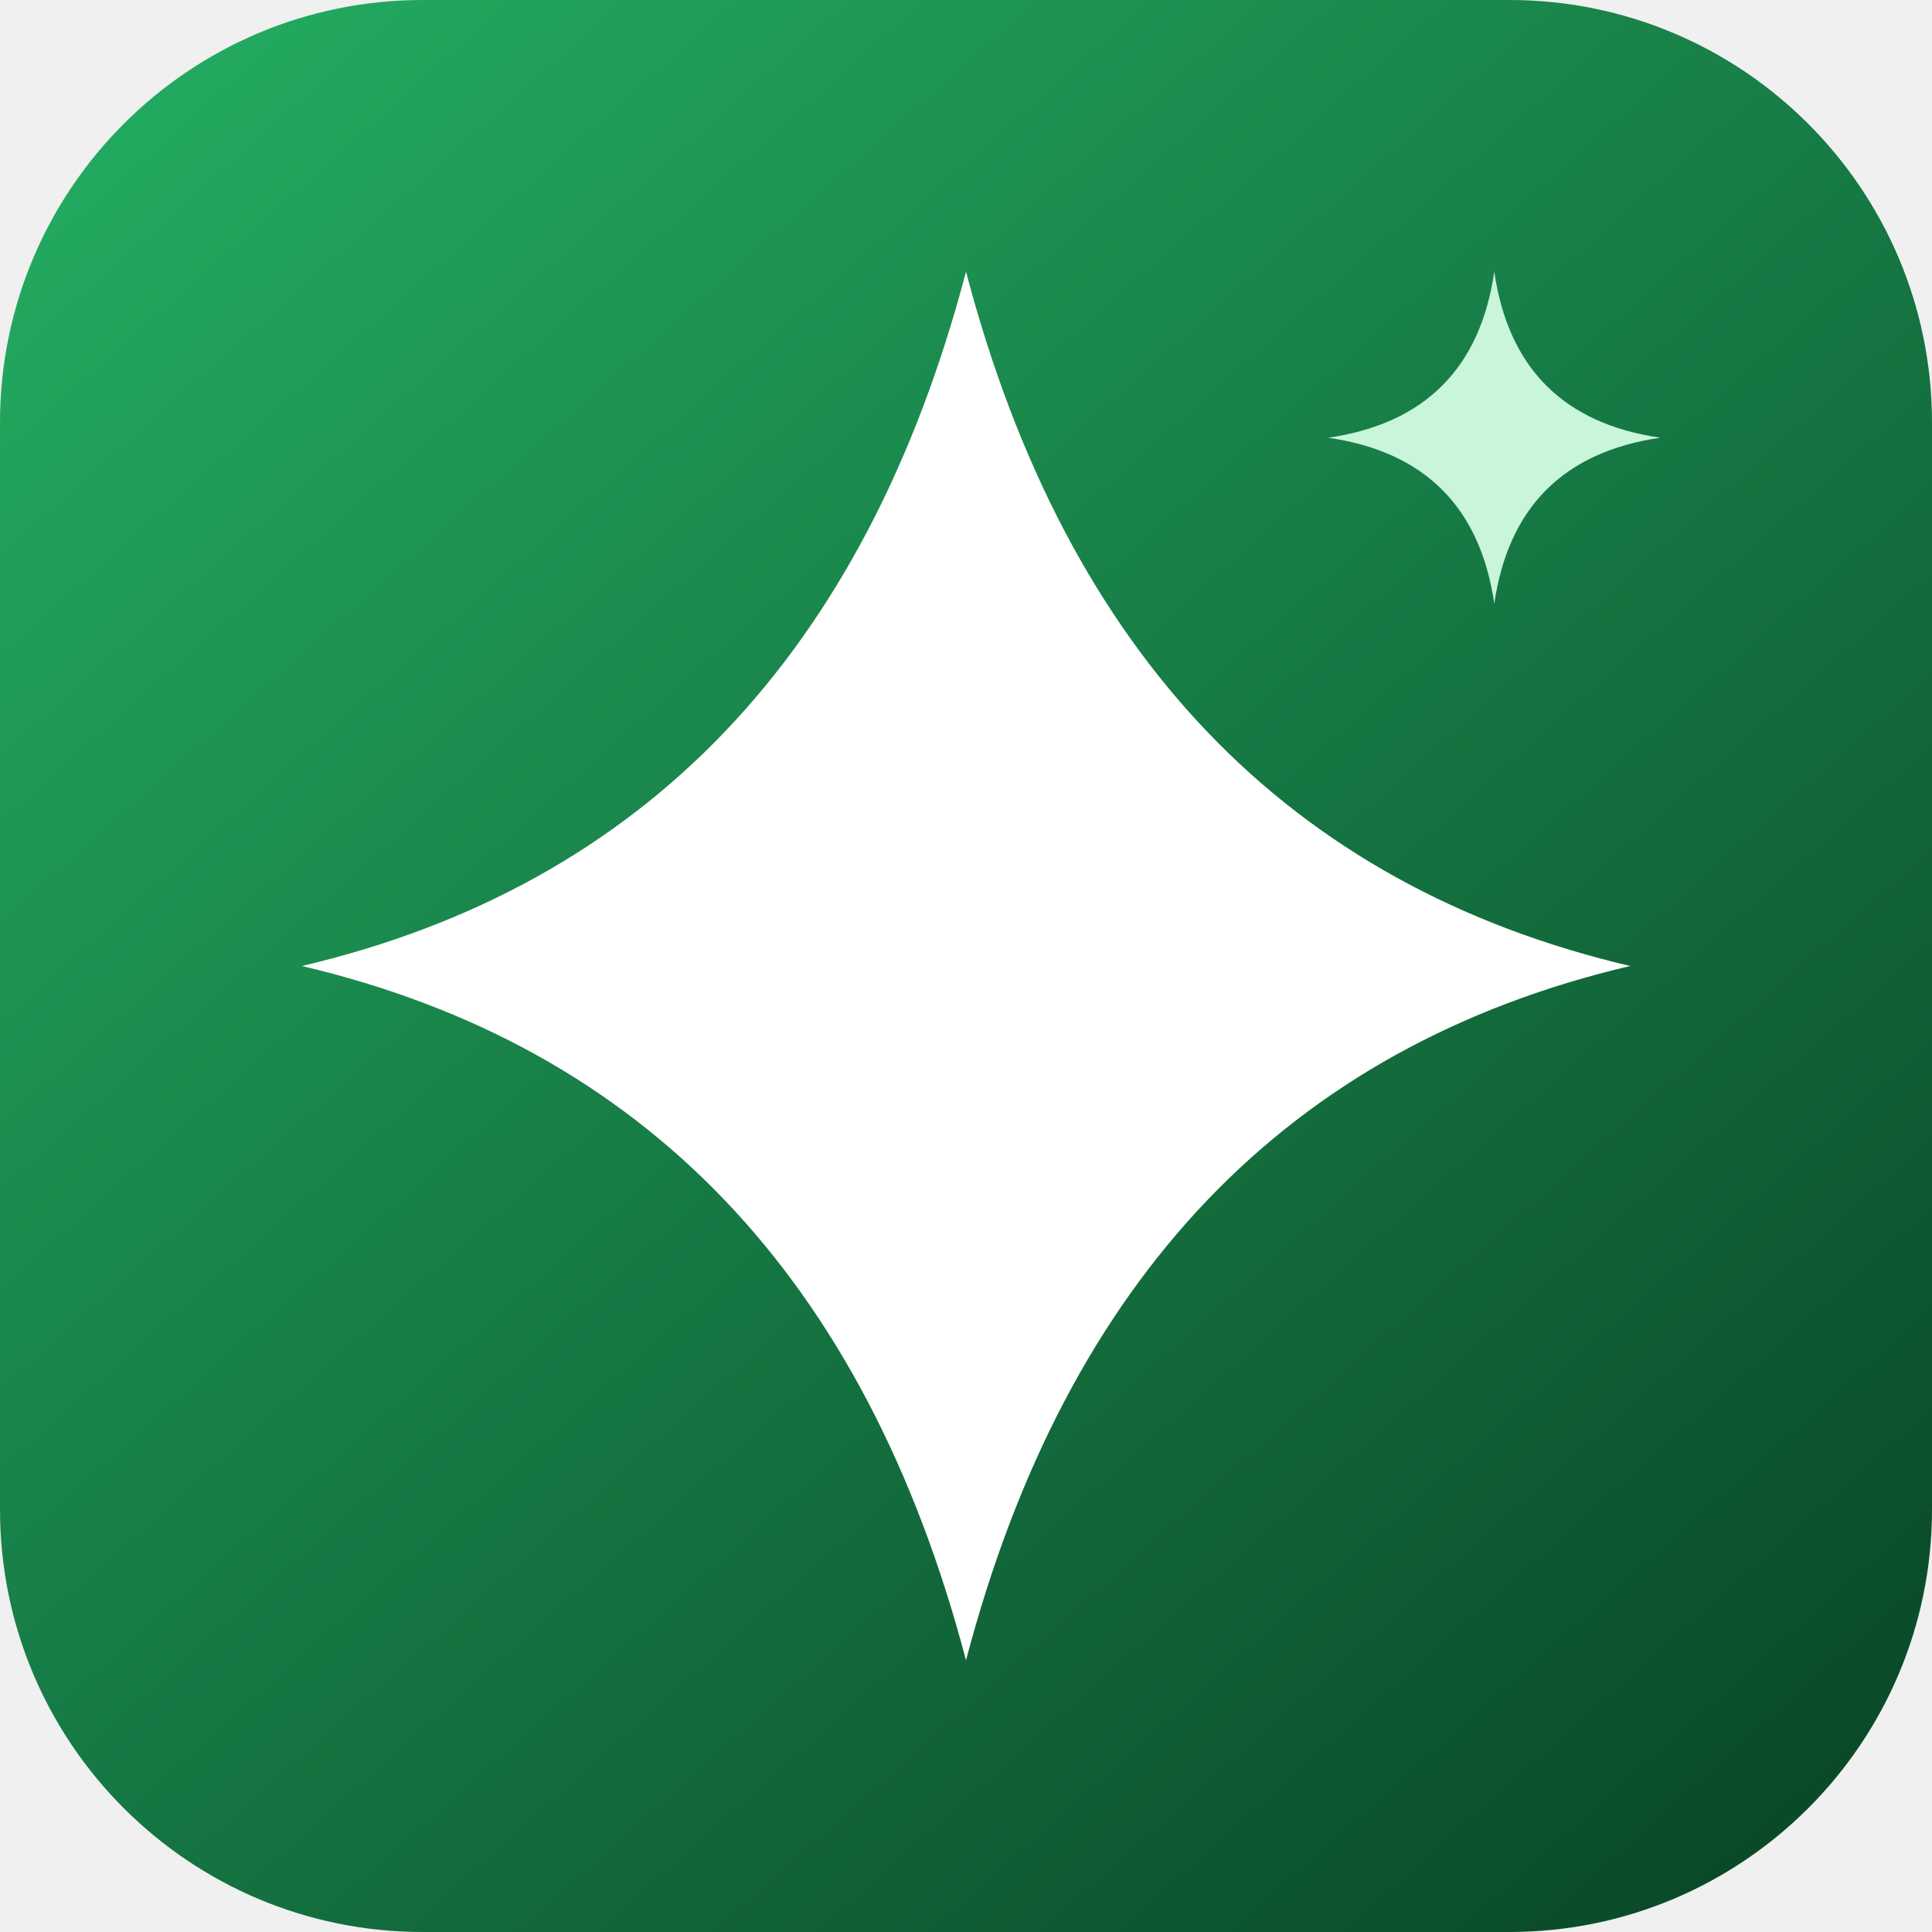
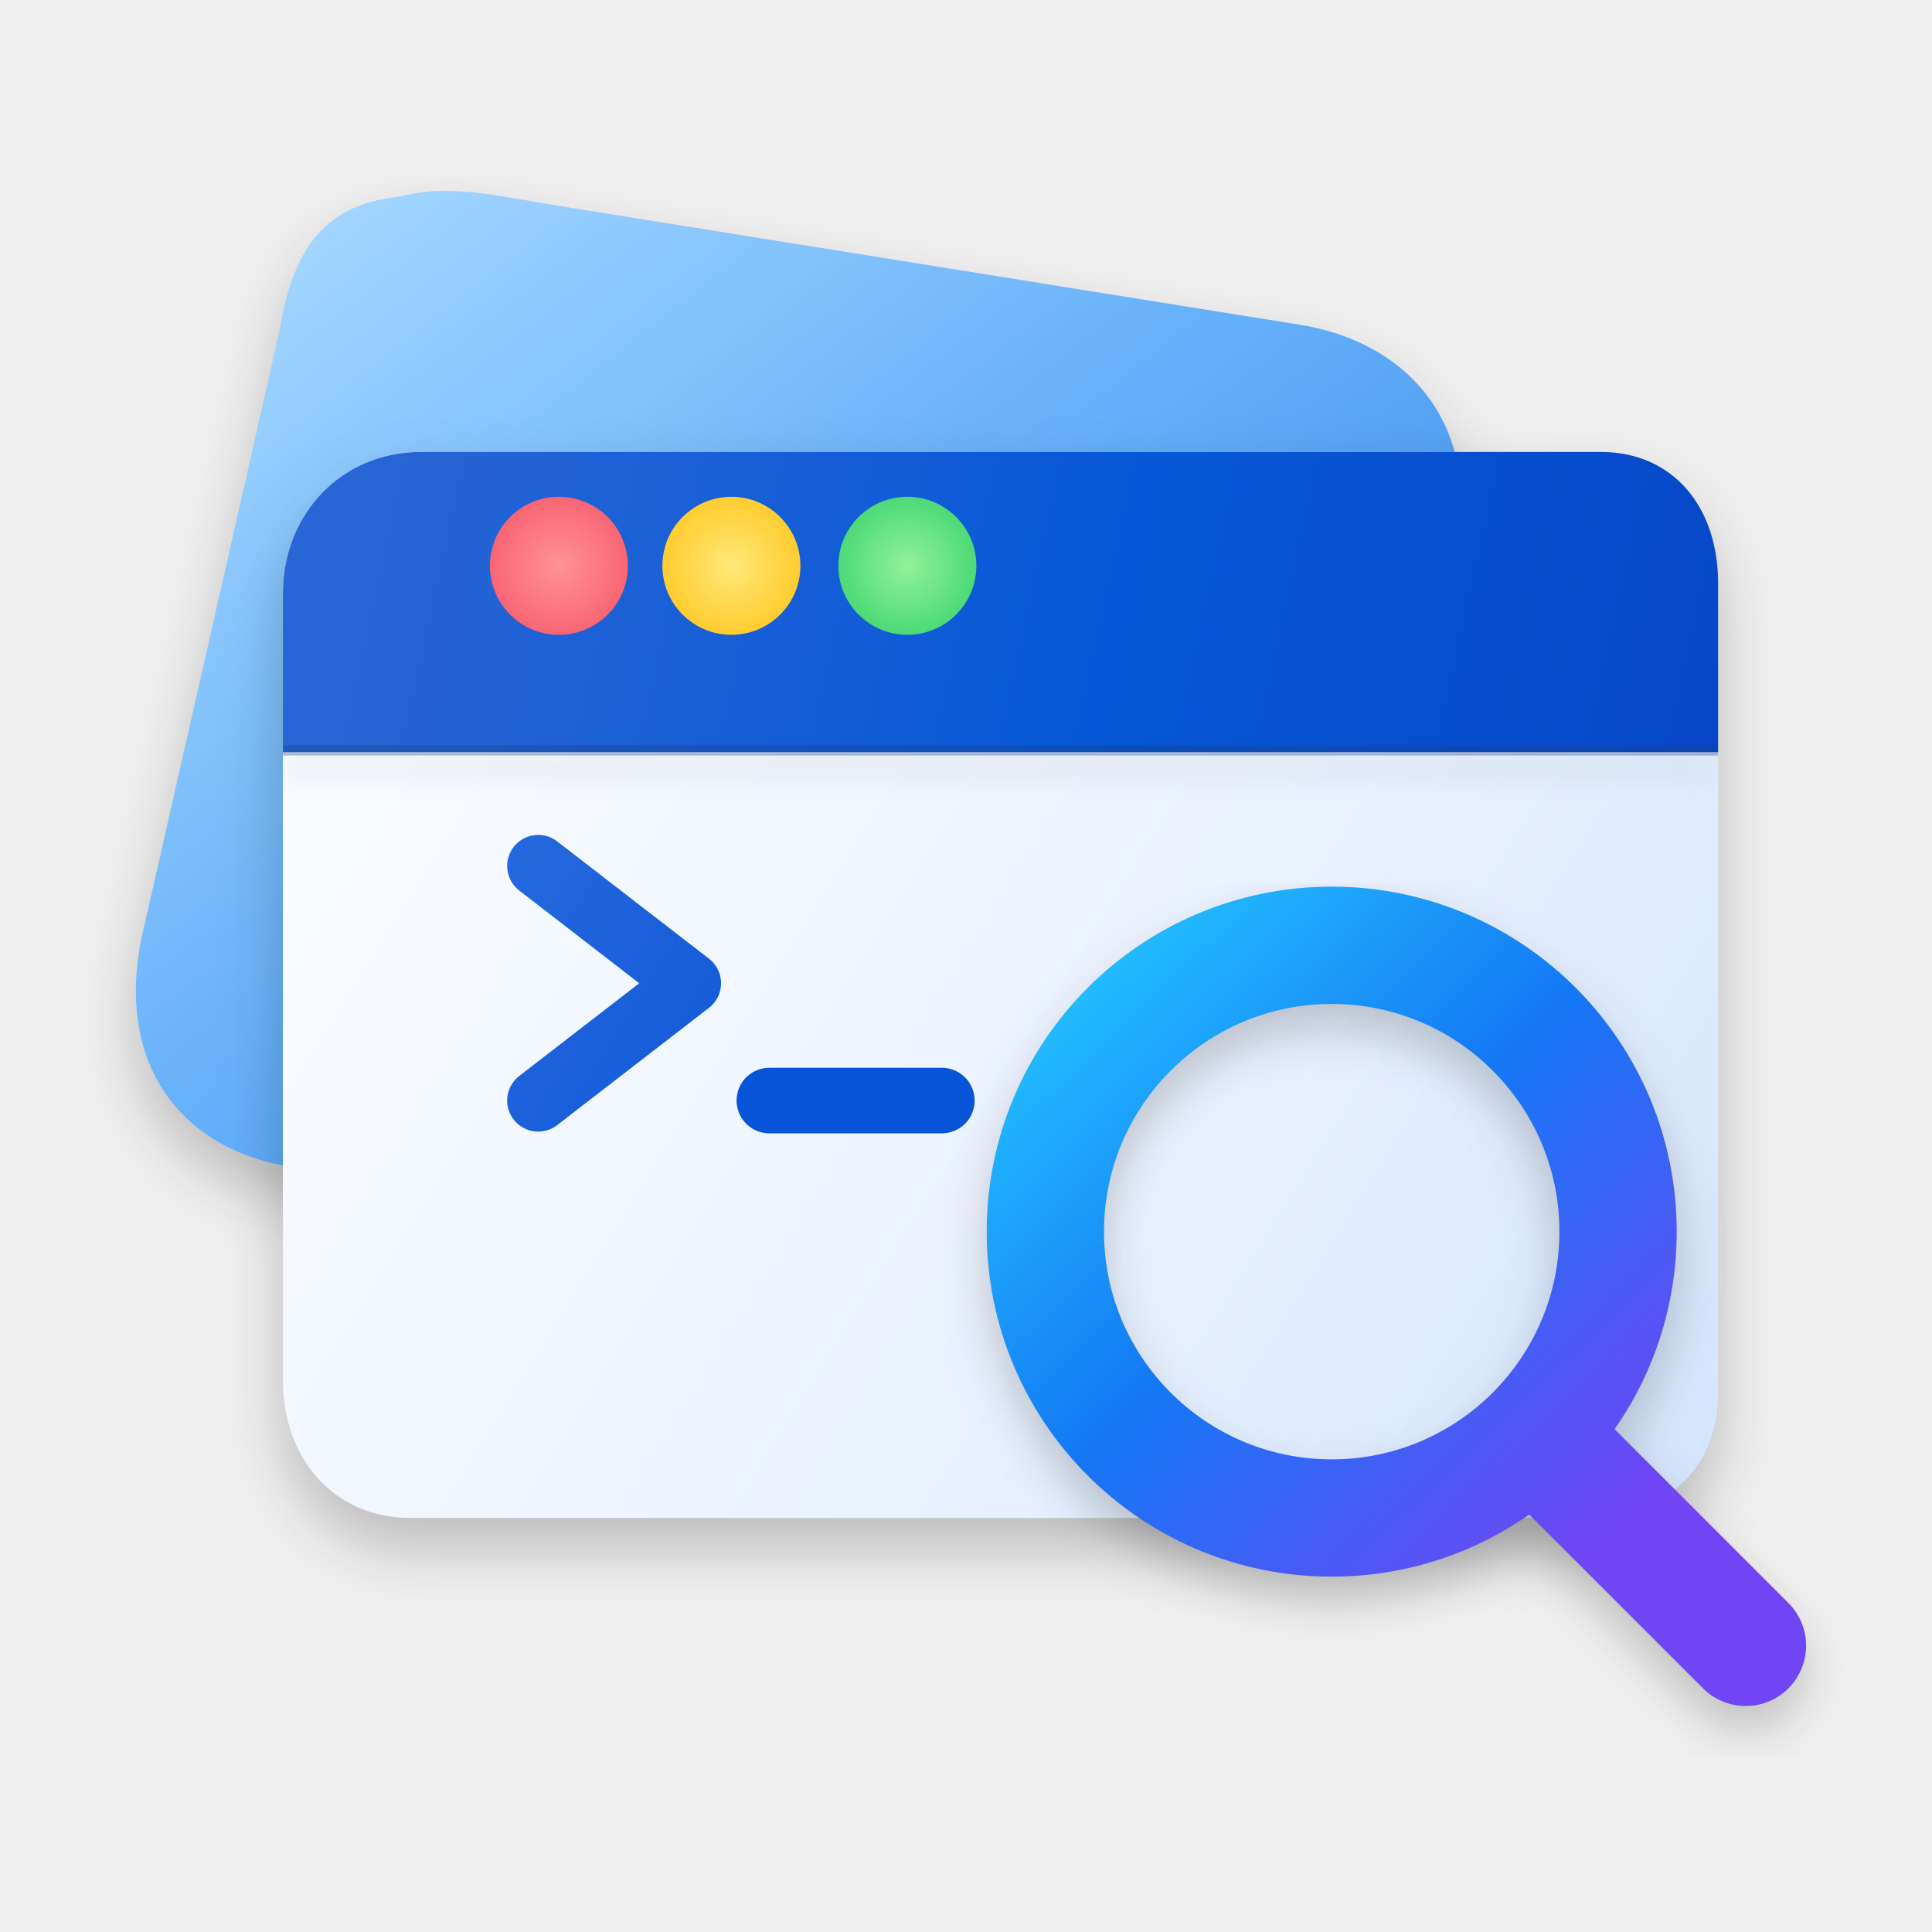
- <svg xmlns="http://www.w3.org/2000/svg" viewBox="0 0 128 128">
+ <svg xmlns="http://www.w3.org/2000/svg" width="1024" height="1024" viewBox="62 -19 560 560" fill="none">
  <defs>
-     <linearGradient id="background" x1="10" y1="2" x2="122" y2="128" gradientUnits="userSpaceOnUse">
-       <stop stop-color="#23AB61" />
-       <stop offset="1" stop-color="#094526" />
+     <linearGradient id="rear" x1="145" y1="42" x2="390" y2="355" gradientUnits="userSpaceOnUse">
+       <stop stop-color="#A5D7FF" />
+       <stop offset=".48" stop-color="#65B0FA" />
+       <stop offset="1" stop-color="#3486E8" />
    </linearGradient>
+     <linearGradient id="header" x1="170" y1="112" x2="560" y2="198" gradientUnits="userSpaceOnUse">
+       <stop stop-color="#2865D5" />
+       <stop offset=".55" stop-color="#0758D8" />
+       <stop offset="1" stop-color="#0647C9" />
+     </linearGradient>
+     <linearGradient id="panel" x1="176" y1="198" x2="540" y2="425" gradientUnits="userSpaceOnUse">
+       <stop stop-color="#F8FBFF" />
+       <stop offset=".56" stop-color="#EAF2FF" />
+       <stop offset="1" stop-color="#D5E5FC" />
+     </linearGradient>
+     <linearGradient id="lens" x1="371" y1="251" x2="533" y2="422" gradientUnits="userSpaceOnUse">
+       <stop stop-color="#24C5FF" />
+       <stop offset=".48" stop-color="#1478F5" />
+       <stop offset="1" stop-color="#7045F4" />
+     </linearGradient>
+     <linearGradient id="command" x1="210" y1="225" x2="344" y2="310" gradientUnits="userSpaceOnUse">
+       <stop stop-color="#2569DF" />
+       <stop offset="1" stop-color="#064DD2" />
+     </linearGradient>
+     <radialGradient id="red" cx="0" cy="0" r="1" gradientTransform="matrix(22 25 -25 22 224 145)" gradientUnits="userSpaceOnUse">
+       <stop stop-color="#FF9299" />
+       <stop offset="1" stop-color="#F4485A" />
+     </radialGradient>
+     <radialGradient id="yellow" cx="0" cy="0" r="1" gradientTransform="matrix(22 25 -25 22 274 145)" gradientUnits="userSpaceOnUse">
+       <stop stop-color="#FFE978" />
+       <stop offset="1" stop-color="#FFB900" />
+     </radialGradient>
+     <radialGradient id="green" cx="0" cy="0" r="1" gradientTransform="matrix(22 25 -25 22 325 145)" gradientUnits="userSpaceOnUse">
+       <stop stop-color="#91F29A" />
+       <stop offset="1" stop-color="#20C95F" />
+     </radialGradient>
+     <filter id="shadow" x="75" y="20" width="530" height="485" color-interpolation-filters="sRGB" filterUnits="userSpaceOnUse">
+       <feGaussianBlur in="SourceAlpha" stdDeviation="9" />
+       <feOffset dy="9" />
+       <feComponentTransfer>
+         <feFuncA type="linear" slope=".22" />
+       </feComponentTransfer>
+       <feMerge>
+         <feMergeNode />
+         <feMergeNode in="SourceGraphic" />
+       </feMerge>
+     </filter>
+     <filter id="lensShadow" x="330" y="230" width="275" height="260" color-interpolation-filters="sRGB" filterUnits="userSpaceOnUse">
+       <feGaussianBlur in="SourceAlpha" stdDeviation="7" />
+       <feOffset dy="7" />
+       <feComponentTransfer>
+         <feFuncA type="linear" slope=".2" />
+       </feComponentTransfer>
+       <feMerge>
+         <feMergeNode />
+         <feMergeNode in="SourceGraphic" />
+       </feMerge>
+     </filter>
+     <filter id="headerDrop" x="125" y="185" width="455" height="42" color-interpolation-filters="sRGB" filterUnits="userSpaceOnUse">
+       <feGaussianBlur in="SourceAlpha" stdDeviation="4" />
+       <feOffset dy="5" />
+       <feComponentTransfer>
+         <feFuncA type="linear" slope=".34" />
+       </feComponentTransfer>
+       <feMerge>
+         <feMergeNode />
+         <feMergeNode in="SourceGraphic" />
+       </feMerge>
+     </filter>
+     <clipPath id="window">
+       <path d="M230 112H526C547 112 560 128 560 150V385C560 407 544 421 522 421H181C159 421 144 404 144 381V153C144 130 161 112 184 112H230Z" />
+     </clipPath>
  </defs>
-   <rect width="128" height="128" rx="28" fill="url(#background)" />
-   <path d="M 64 18 Q 74 56 108 64 Q 74 72 64 110 Q 54 72 20 64 Q 54 56 64 18 Z" fill="#fff" />
-   <path d="M 99 18 Q 100.4 27.6 110 29 Q 100.4 30.4 99 40 Q 97.6 30.4 88 29 Q 97.6 27.6 99 18 Z" fill="#C9F5DA" />
+   <path d="M178 38     C192 34 207 38 226 41     L438 75     C471 80 491 105 484 139     L437 321     C429 355 406 371 374 360     L145 319     C112 313 96 287 103 253     L143 77     C147 52 157 40 178 38Z" fill="url(#rear)" filter="url(#shadow)" />
+   <g filter="url(#shadow)">
+     <path d="M184 112H526C547 112 560 128 560 150V385C560 407 544 421 522 421H181C159 421 144 404 144 381V153C144 130 161 112 184 112Z" fill="url(#panel)" />
+     <g clip-path="url(#window)">
+       <path d="M144 153C144 130 161 112 184 112H526C547 112 560 128 560 150V199H144V153Z" fill="url(#header)" />
+       <rect x="144" y="197" width="416" height="3" fill="#173F83" opacity=".34" filter="url(#headerDrop)" />
+     </g>
+   </g>
+   <circle cx="224" cy="145" r="20" fill="url(#red)" />
+   <circle cx="274" cy="145" r="20" fill="url(#yellow)" />
+   <circle cx="325" cy="145" r="20" fill="url(#green)" />
+   <path d="M218 232L262 266L218 300" stroke="url(#command)" stroke-width="18" stroke-linecap="round" stroke-linejoin="round" />
+   <path d="M285 300H335" stroke="#0754D8" stroke-width="19" stroke-linecap="round" />
+   <g filter="url(#lensShadow)">
+     <circle cx="448" cy="338" r="89" stroke="#F4F9FF" stroke-width="5" />
+     <circle cx="448" cy="338" r="83" stroke="url(#lens)" stroke-width="34" />
+     <path d="M510 400L568 458" stroke="url(#lens)" stroke-width="35" stroke-linecap="round" />
+   </g>
</svg>
